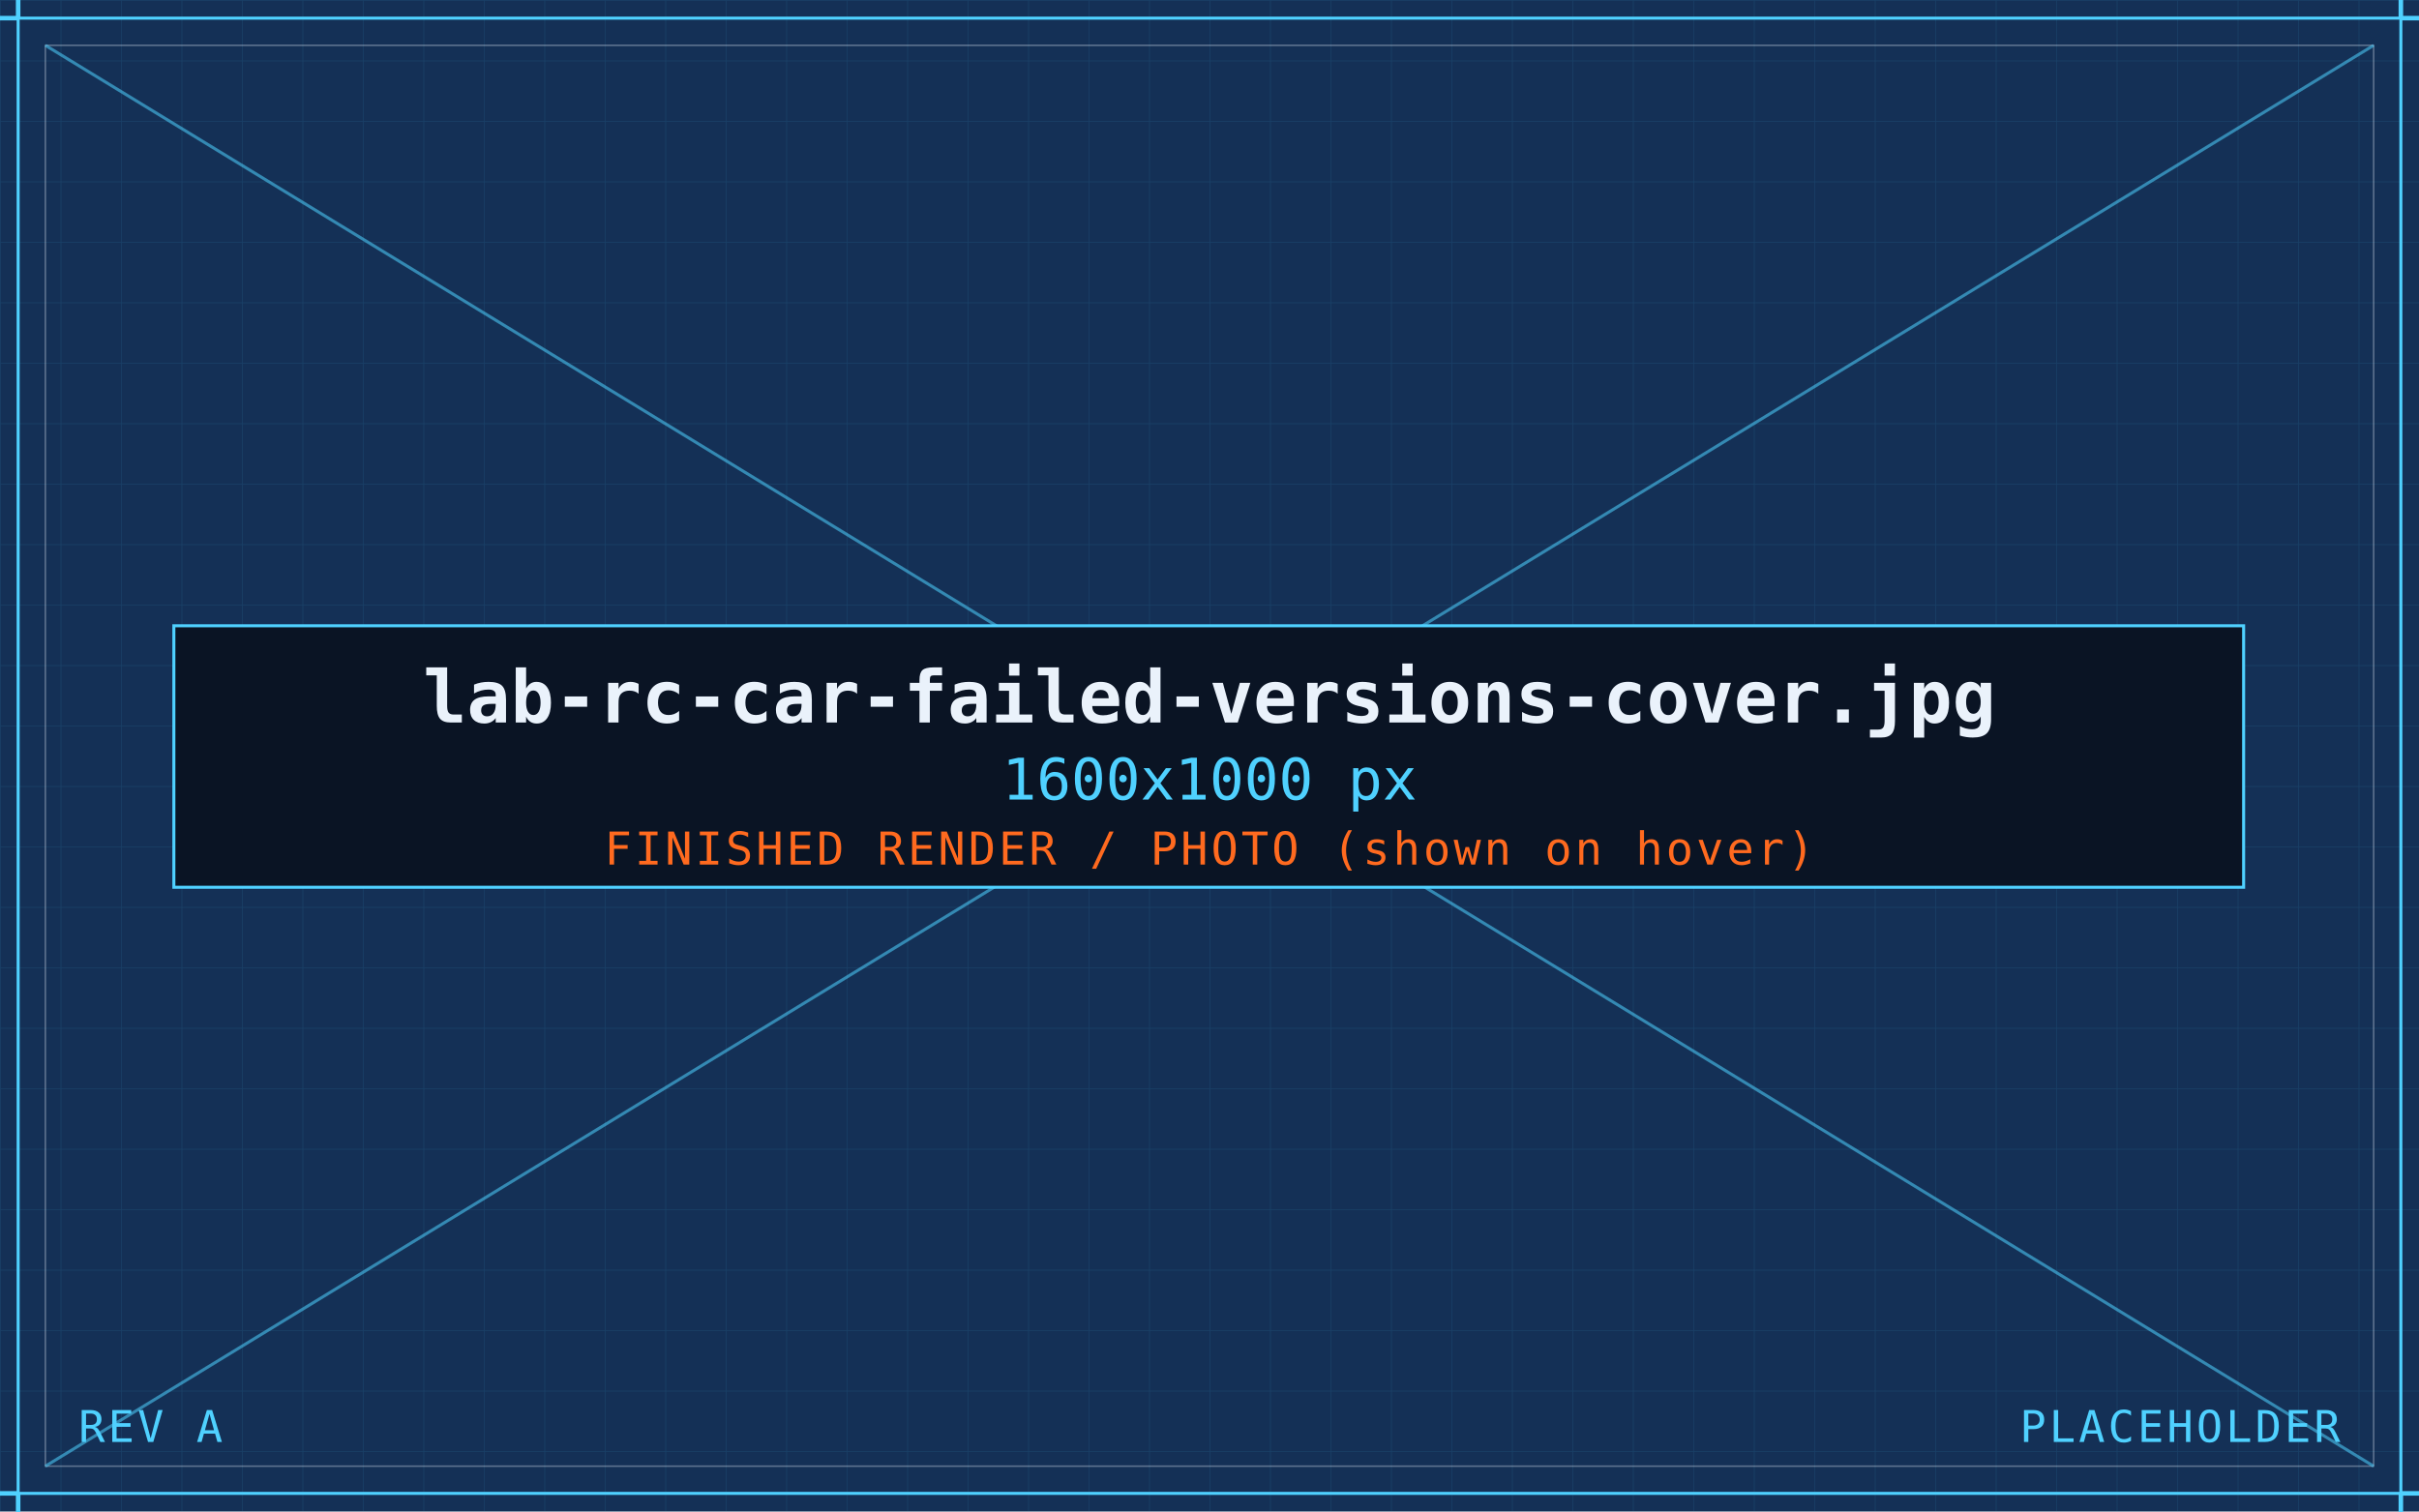
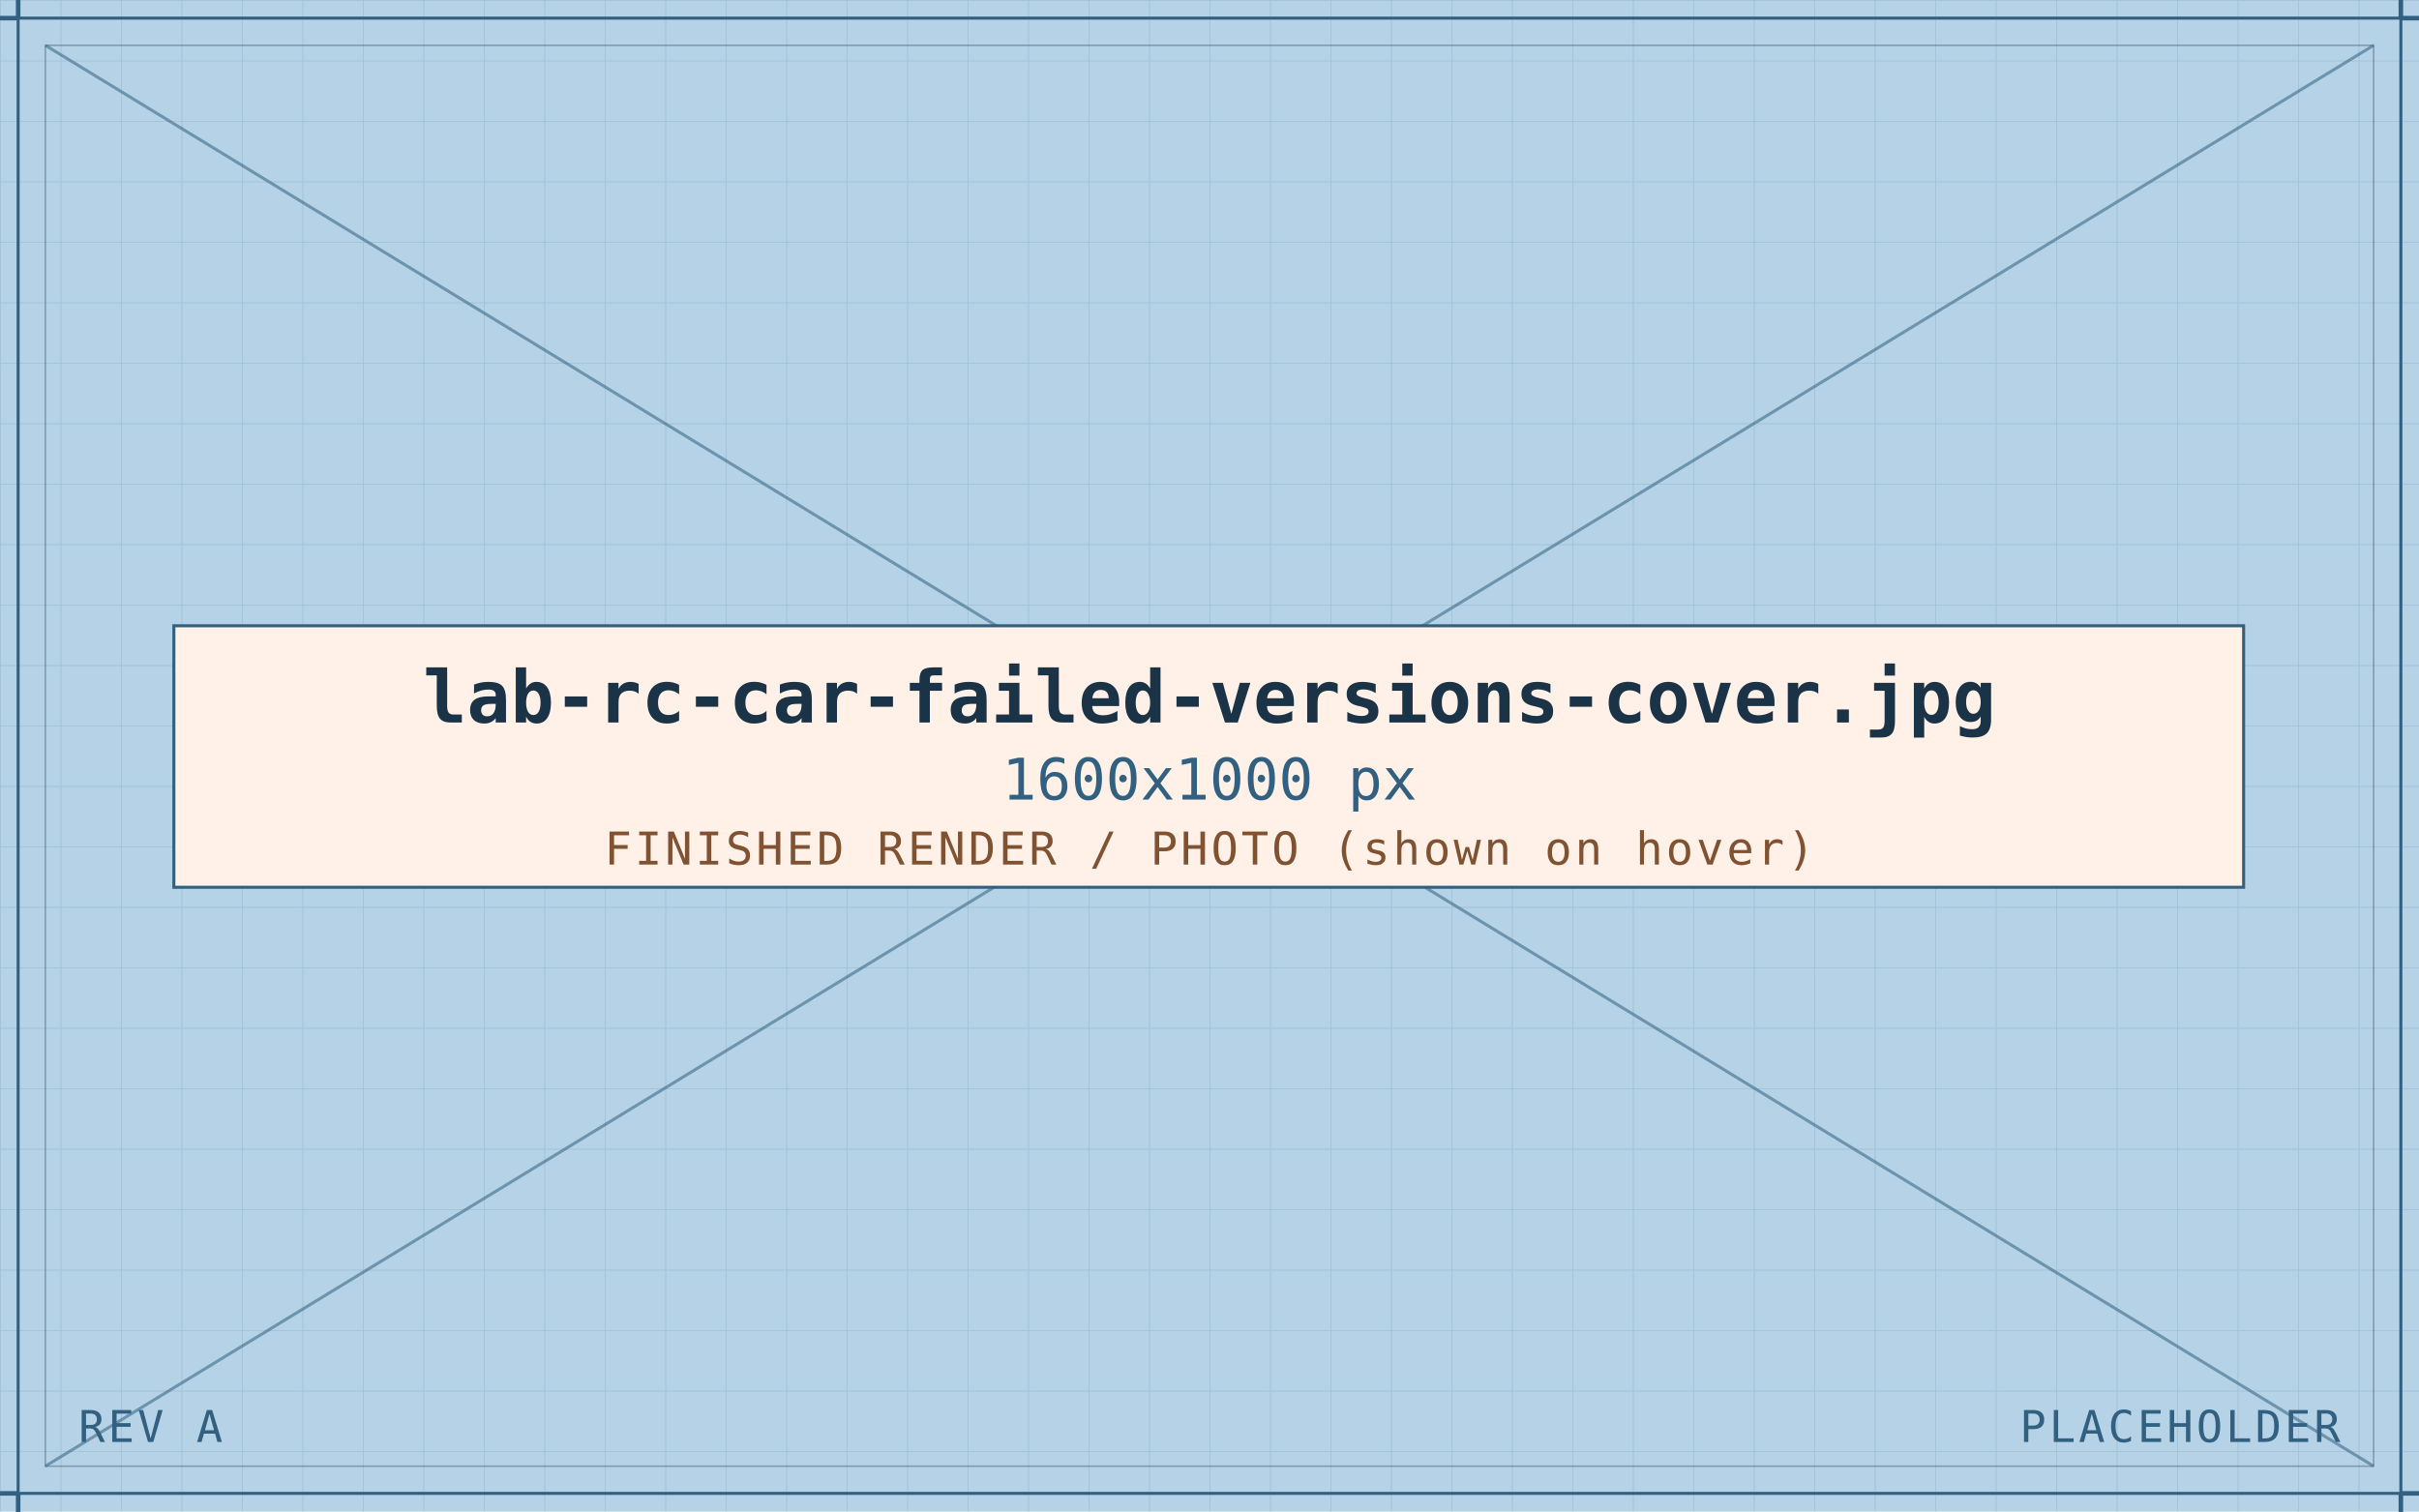
<svg xmlns="http://www.w3.org/2000/svg" viewBox="0 0 1600 1000" width="1600" height="1000" role="img" aria-label="Placeholder image lab-rc-car-failed-versions-cover.jpg, 1600 by 1000 pixels">
-   <rect width="1600" height="1000" fill="#143056" />
+   <rect width="1600" height="1000" fill="#B5D2E6" />
  <defs>
    <pattern id="g" width="40" height="40" patternUnits="userSpaceOnUse">
-       <path d="M40 0H0V40" fill="none" stroke="#4fd1ff" stroke-opacity=".10" />
+       <path d="M40 0H0V40" fill="none" stroke="#326080" stroke-opacity=".16" />
    </pattern>
    <pattern id="m" width="16" height="16" patternUnits="userSpaceOnUse">
-       <path d="M16 0H0V16" fill="none" stroke="#4fd1ff" stroke-opacity=".16" />
+       <path d="M16 0H0V16" fill="none" stroke="#326080" stroke-opacity=".22" />
    </pattern>
  </defs>
  <rect width="1600" height="1000" fill="url(#g)" />
-   <rect x="12" y="12" width="1576" height="976" fill="none" stroke="#4fd1ff" stroke-width="2" />
-   <rect x="30" y="30" width="1540" height="940" fill="none" stroke="#eaf2fb" stroke-opacity=".35" />
-   <path d="M-18 12H12M12 -18V12" stroke="#4fd1ff" stroke-width="3" fill="none" />
-   <path d="M-18 988H12M12 1018V988" stroke="#4fd1ff" stroke-width="3" fill="none" />
-   <path d="M1618 12H1588M1588 -18V12" stroke="#4fd1ff" stroke-width="3" fill="none" />
-   <path d="M1618 988H1588M1588 1018V988" stroke="#4fd1ff" stroke-width="3" fill="none" />
-   <path d="M30 30L1570 970M1570 30L30 970" stroke="#4fd1ff" stroke-opacity=".55" stroke-width="2" fill="none" />
-   <rect x="115" y="414" width="1369" height="173" fill="#0a1424" stroke="#4fd1ff" stroke-width="2" />
-   <text x="800" y="478" text-anchor="middle" font-family="ui-monospace,SFMono-Regular,Menlo,Consolas,monospace" font-size="48" font-weight="700" fill="#eaf2fb">lab-rc-car-failed-versions-cover.jpg</text>
-   <text x="800" y="529" text-anchor="middle" font-family="ui-monospace,SFMono-Regular,Menlo,Consolas,monospace" font-size="38" fill="#4fd1ff">1600x1000 px</text>
-   <text x="800" y="572" text-anchor="middle" font-family="ui-monospace,SFMono-Regular,Menlo,Consolas,monospace" font-size="30" letter-spacing="2" fill="#ff6a1f">FINISHED RENDER / PHOTO (shown on hover)</text>
-   <text x="52" y="954" font-family="ui-monospace,SFMono-Regular,Menlo,Consolas,monospace" font-size="29" fill="#4fd1ff" letter-spacing="2">REV A</text>
-   <text x="1548" y="954" text-anchor="end" font-family="ui-monospace,SFMono-Regular,Menlo,Consolas,monospace" font-size="29" fill="#4fd1ff" letter-spacing="2">PLACEHOLDER</text>
+   <rect x="12" y="12" width="1576" height="976" fill="none" stroke="#326080" stroke-width="2" />
+   <rect x="30" y="30" width="1540" height="940" fill="none" stroke="#1B3347" stroke-opacity=".35" />
+   <path d="M-18 12H12M12 -18V12" stroke="#326080" stroke-width="3" fill="none" />
+   <path d="M-18 988H12M12 1018V988" stroke="#326080" stroke-width="3" fill="none" />
+   <path d="M1618 12H1588M1588 -18V12" stroke="#326080" stroke-width="3" fill="none" />
+   <path d="M1618 988H1588M1588 1018V988" stroke="#326080" stroke-width="3" fill="none" />
+   <path d="M30 30L1570 970M1570 30L30 970" stroke="#326080" stroke-opacity=".55" stroke-width="2" fill="none" />
+   <rect x="115" y="414" width="1369" height="173" fill="#FFF1E7" stroke="#326080" stroke-width="2" />
+   <text x="800" y="478" text-anchor="middle" font-family="ui-monospace,SFMono-Regular,Menlo,Consolas,monospace" font-size="48" font-weight="700" fill="#1B3347">lab-rc-car-failed-versions-cover.jpg</text>
+   <text x="800" y="529" text-anchor="middle" font-family="ui-monospace,SFMono-Regular,Menlo,Consolas,monospace" font-size="38" fill="#326080">1600x1000 px</text>
+   <text x="800" y="572" text-anchor="middle" font-family="ui-monospace,SFMono-Regular,Menlo,Consolas,monospace" font-size="30" letter-spacing="2" fill="#805232">FINISHED RENDER / PHOTO (shown on hover)</text>
+   <text x="52" y="954" font-family="ui-monospace,SFMono-Regular,Menlo,Consolas,monospace" font-size="29" fill="#326080" letter-spacing="2">REV A</text>
+   <text x="1548" y="954" text-anchor="end" font-family="ui-monospace,SFMono-Regular,Menlo,Consolas,monospace" font-size="29" fill="#326080" letter-spacing="2">PLACEHOLDER</text>
</svg>
